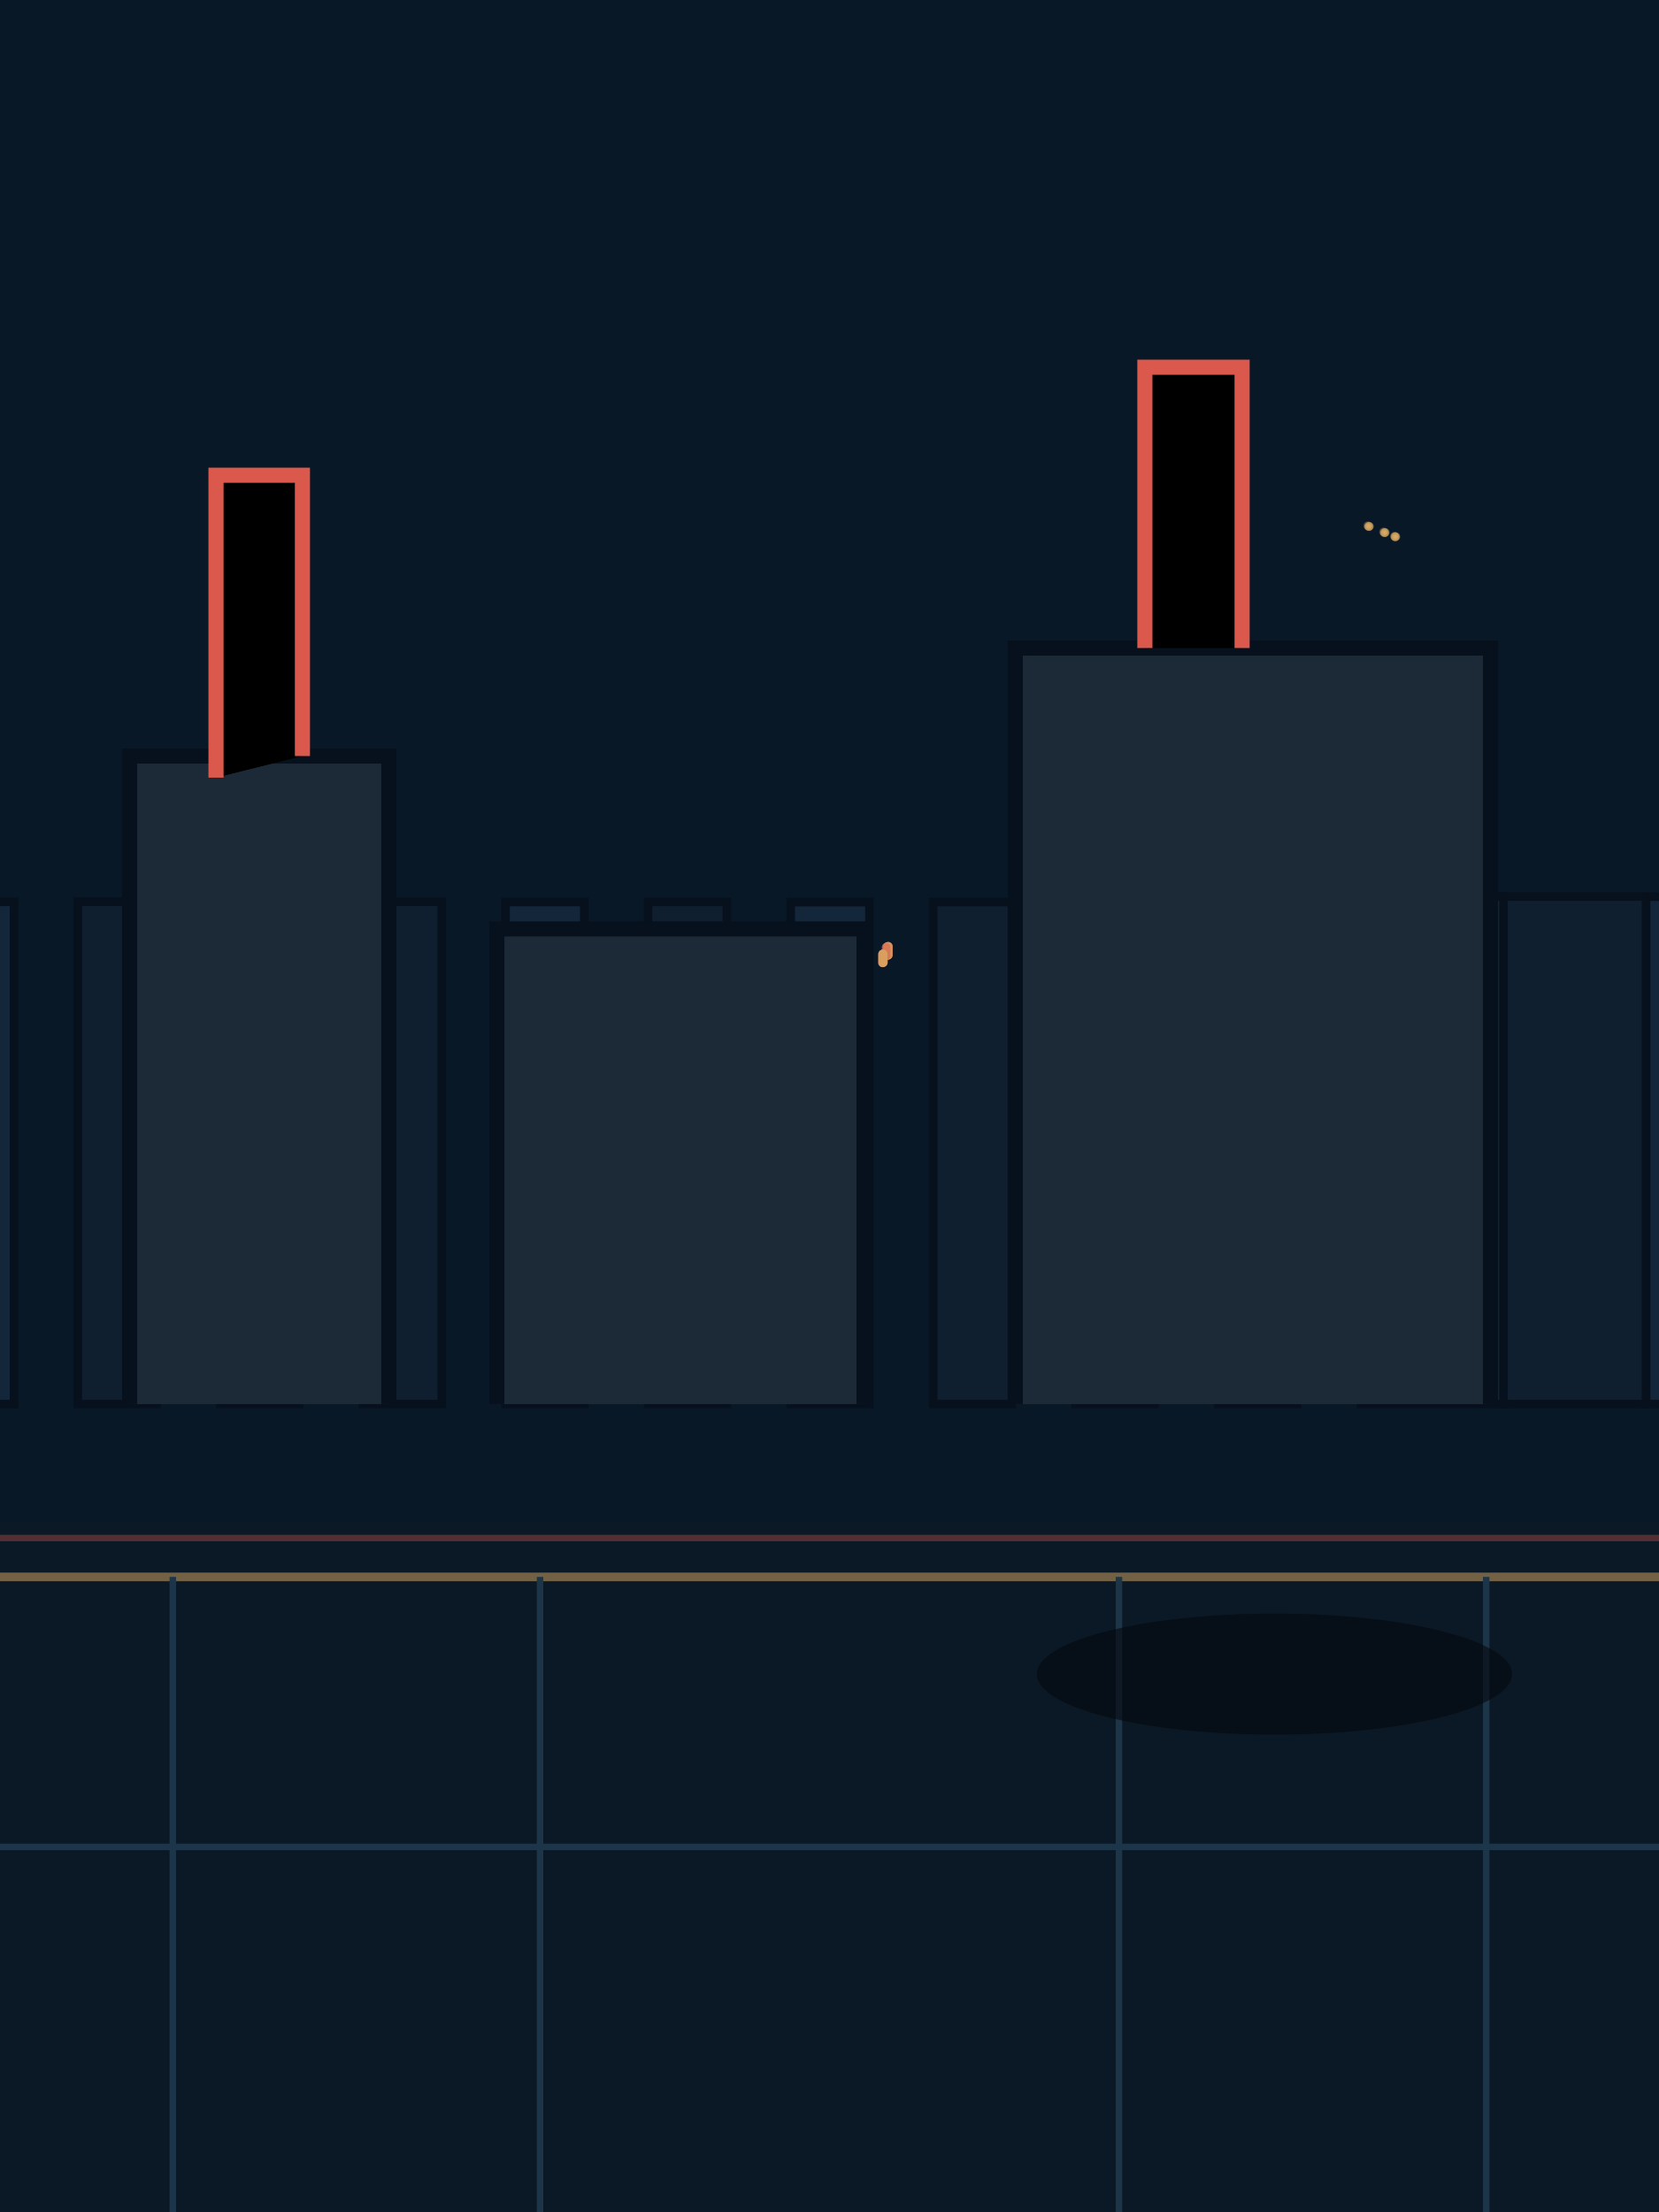
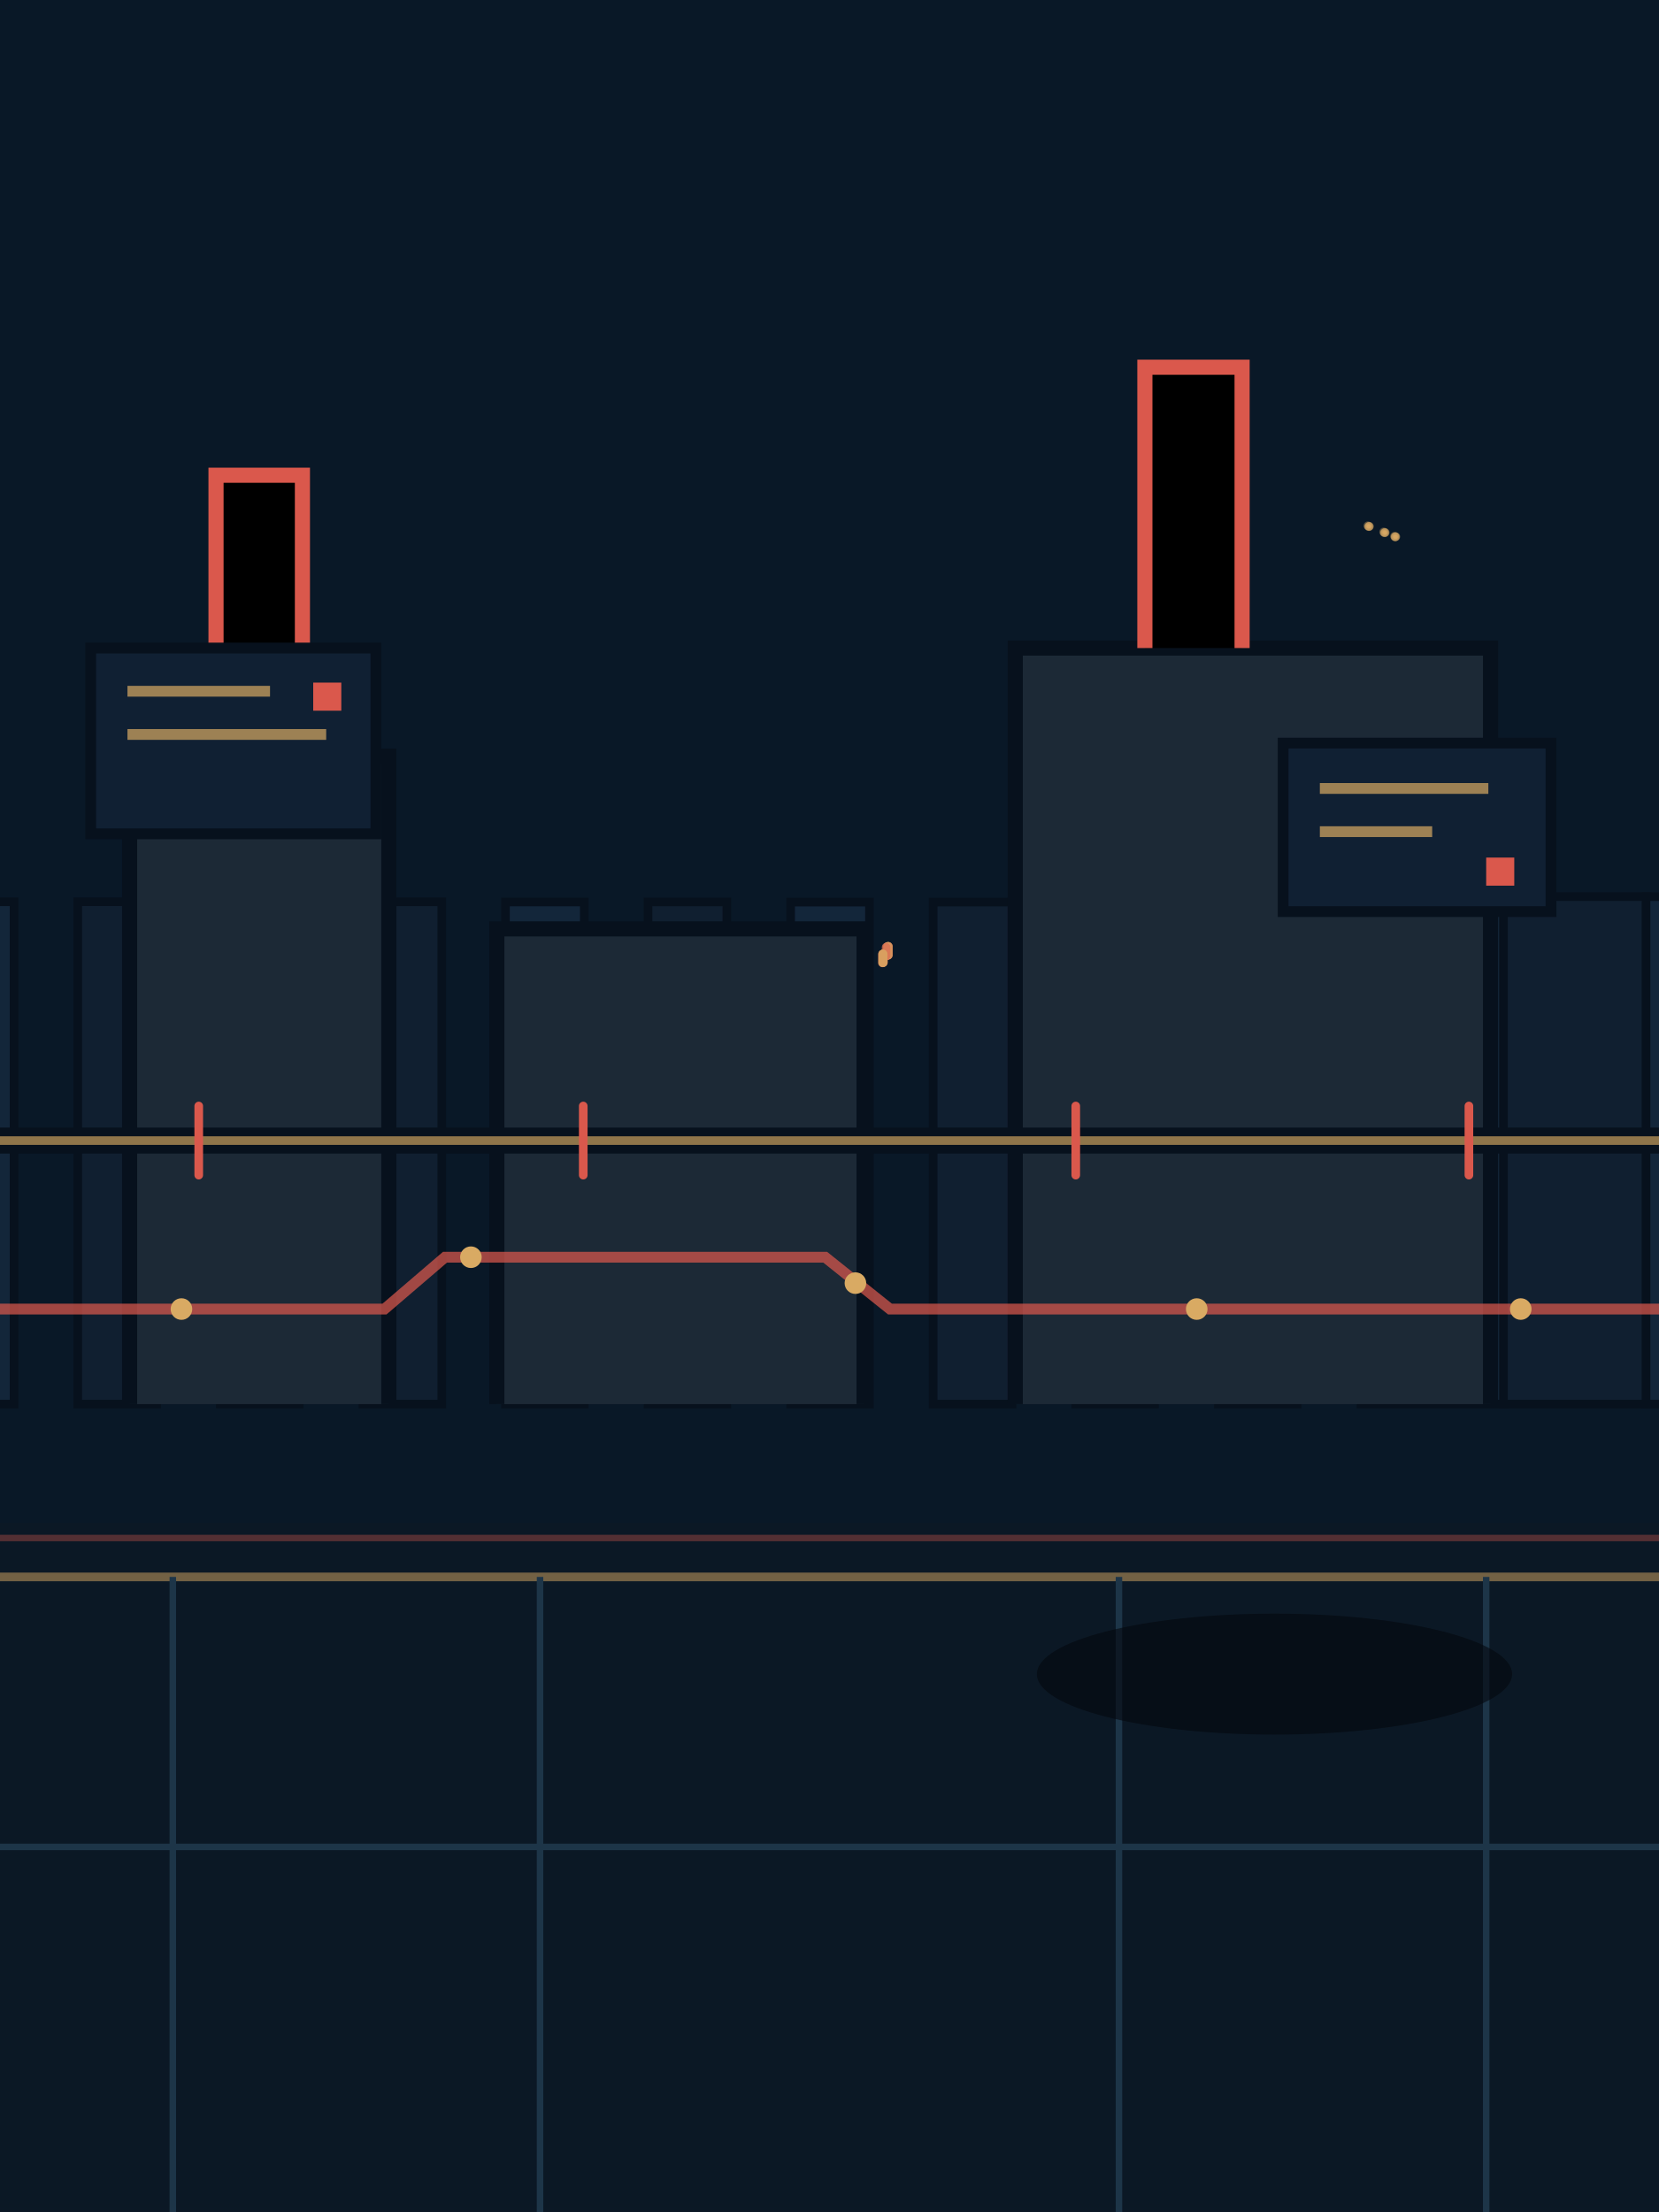
<svg xmlns="http://www.w3.org/2000/svg" width="768" height="1024" viewBox="0 0 768 1024">
  <rect width="768" height="1024" fill="#30262a" />
  <rect width="768" height="740" fill="#091827" />
  <circle cx="641.203" cy="246.51" r="1" fill="#d9aa63" opacity=".35" />
  <circle cx="641.126" cy="246.48" r="2" fill="#d9aa63" opacity=".35" />
  <circle cx="641.357" cy="246.57" r="1" fill="#d9aa63" opacity=".35" />
  <circle cx="641.28" cy="246.54" r="2" fill="#d9aa63" opacity=".35" />
  <circle cx="640.896" cy="246.63" r="1" fill="#d9aa63" opacity=".35" />
  <circle cx="640.819" cy="246.6" r="2" fill="#d9aa63" opacity=".35" />
  <circle cx="641.05" cy="246.69" r="1" fill="#d9aa63" opacity=".35" />
  <circle cx="640.973" cy="246.66" r="2" fill="#d9aa63" opacity=".35" />
  <circle cx="640.589" cy="246.27" r="1" fill="#d9aa63" opacity=".35" />
  <circle cx="640.512" cy="246.24" r="2" fill="#d9aa63" opacity=".35" />
  <circle cx="633.754" cy="243.6" r="1" fill="#d9aa63" opacity=".35" />
  <circle cx="633.83" cy="243.63" r="2" fill="#d9aa63" opacity=".35" />
  <circle cx="633.907" cy="243.66" r="1" fill="#d9aa63" opacity=".35" />
  <circle cx="633.984" cy="243.69" r="2" fill="#d9aa63" opacity=".35" />
  <circle cx="633.446" cy="243.72" r="1" fill="#d9aa63" opacity=".35" />
  <circle cx="633.523" cy="243.75" r="2" fill="#d9aa63" opacity=".35" />
  <circle cx="633.6" cy="243.78" r="1" fill="#d9aa63" opacity=".35" />
  <circle cx="633.677" cy="243.81" r="2" fill="#d9aa63" opacity=".35" />
  <circle cx="633.139" cy="243.36" r="1" fill="#d9aa63" opacity=".35" />
  <circle cx="633.216" cy="243.39" r="2" fill="#d9aa63" opacity=".35" />
  <circle cx="646.272" cy="248.49" r="1" fill="#d9aa63" opacity=".35" />
  <circle cx="646.195" cy="248.46" r="2" fill="#d9aa63" opacity=".35" />
  <circle cx="646.118" cy="248.43" r="1" fill="#d9aa63" opacity=".35" />
  <circle cx="646.042" cy="248.4" r="2" fill="#d9aa63" opacity=".35" />
  <circle cx="645.965" cy="248.61" r="1" fill="#d9aa63" opacity=".35" />
  <circle cx="645.888" cy="248.58" r="2" fill="#d9aa63" opacity=".35" />
  <circle cx="645.811" cy="248.55" r="1" fill="#d9aa63" opacity=".35" />
  <circle cx="645.734" cy="248.52" r="2" fill="#d9aa63" opacity=".35" />
  <circle cx="645.658" cy="248.25" r="1" fill="#d9aa63" opacity=".35" />
  <circle cx="645.581" cy="248.22" r="2" fill="#d9aa63" opacity=".35" />
  <path d="M-30 650V417.45L-30,417.45 6.506,417.45V650Z" fill="#13263a" stroke="#07111d" stroke-width="4" />
  <path d="M36 650V417.425L36,417.425 72.511,417.425V650Z" fill="#101f30" stroke="#07111d" stroke-width="4" />
  <path d="M102 650V417.5L102,417.5 138.517,417.5V650Z" fill="#13263a" stroke="#07111d" stroke-width="4" />
  <path d="M168 650V417.475L168,417.475 204.523,417.475V650Z" fill="#101f30" stroke="#07111d" stroke-width="4" />
  <path d="M234 650V417.55L234,417.55 270.484,417.55V650Z" fill="#13263a" stroke="#07111d" stroke-width="4" />
  <path d="M300 650V417.525L300,417.525 336.49,417.525V650Z" fill="#101f30" stroke="#07111d" stroke-width="4" />
  <path d="M366 650V417.6L366,417.6 402.495,417.6V650Z" fill="#13263a" stroke="#07111d" stroke-width="4" />
  <path d="M432 650V417.575L432,417.575 468.5,417.575V650Z" fill="#101f30" stroke="#07111d" stroke-width="4" />
  <path d="M498 650V417.65L498,417.65 534.462,417.65V650Z" fill="#13263a" stroke="#07111d" stroke-width="4" />
  <path d="M564 650V417.625L564,417.625 600.467,417.625V650Z" fill="#101f30" stroke="#07111d" stroke-width="4" />
  <path d="M630 650V415.025L630,415.025 696.432,415.025V650Z" fill="#13263a" stroke="#07111d" stroke-width="4" />
  <path d="M696 650V415.05L696,415.05 762.426,415.05V650Z" fill="#101f30" stroke="#07111d" stroke-width="4" />
  <path d="M762 650V415.075L762,415.075 828.442,415.075V650Z" fill="#13263a" stroke="#07111d" stroke-width="4" />
  <rect x="408.872" y="436.192" width="4" height="8" rx="2" fill="#da584c" opacity=".55" />
  <rect x="408.8" y="436.228" width="4" height="8" rx="2" fill="#d9aa63" opacity=".55" />
  <rect x="409.016" y="436.264" width="4" height="8" rx="2" fill="#d9aa63" opacity=".55" />
  <rect x="408.944" y="436.3" width="4" height="8" rx="2" fill="#da584c" opacity=".55" />
  <rect x="409.16" y="436.048" width="4" height="8" rx="2" fill="#d9aa63" opacity=".55" />
  <rect x="409.088" y="436.084" width="4" height="8" rx="2" fill="#d9aa63" opacity=".55" />
  <rect x="409.304" y="436.12" width="4" height="8" rx="2" fill="#da584c" opacity=".55" />
  <rect x="409.232" y="436.156" width="4" height="8" rx="2" fill="#d9aa63" opacity=".55" />
  <rect x="408.296" y="436.48" width="4" height="8" rx="2" fill="#d9aa63" opacity=".55" />
  <rect x="408.224" y="436.516" width="4" height="8" rx="2" fill="#da584c" opacity=".55" />
  <rect x="406.64" y="439.684" width="4" height="8" rx="2" fill="#d9aa63" opacity=".55" />
  <rect x="406.712" y="439.648" width="4" height="8" rx="2" fill="#d9aa63" opacity=".55" />
  <rect x="406.496" y="439.756" width="4" height="8" rx="2" fill="#da584c" opacity=".55" />
  <rect x="406.568" y="439.72" width="4" height="8" rx="2" fill="#d9aa63" opacity=".55" />
  <rect x="406.928" y="439.54" width="4" height="8" rx="2" fill="#d9aa63" opacity=".55" />
  <rect x="407" y="439.504" width="4" height="8" rx="2" fill="#da584c" opacity=".55" />
  <rect x="406.784" y="439.612" width="4" height="8" rx="2" fill="#d9aa63" opacity=".55" />
  <rect x="406.856" y="439.576" width="4" height="8" rx="2" fill="#d9aa63" opacity=".55" />
  <path d="M60 650V350h120v300M230 650V430h170v220M470 650V300h220v350" fill="#1c2936" stroke="#07111d" stroke-width="7" />
  <path d="M100 360V220h40v130M530 300V170h45v130" stroke="#da584c" stroke-width="7" />
+   <g id="apn-editorial-motifs">
+     <g id="billboard" fill="#102033" stroke="#07111d" stroke-width="5">
+       <path d="M42 300h132v86H42zM594 344h124v78H594z" />
+       <path d="M59 320h66M59 340h92M611 365h78M611 385h52" fill="none" stroke="#d9aa63" stroke-width="5" opacity=".7" />
+       <path d="M145 316h13v13h-13zM688 397h13v13h-13z" fill="#da584c" stroke="none" />
+     </g>
+     <g id="signal-rail" fill="none" stroke-linecap="round">
+       <path d="M0 528H768" stroke="#07111d" stroke-width="12" />
+       <path d="M0 528H768" stroke="#d9aa63" stroke-width="4" opacity=".65" />
+       <path d="M92 512v32M270 512v32M498 512v32M680 512v32" stroke="#da584c" stroke-width="4" />
+     </g>
+     <path id="patchline" d="M0 606h178l28-24h176l30 24h356" fill="none" stroke="#da584c" stroke-width="5" opacity=".72" />
+     <g id="archive-lights" fill="#d9aa63">
+       <circle cx="84" cy="606" r="5" />
+       <circle cx="218" cy="582" r="5" />
+       <circle cx="396" cy="594" r="5" />
+       <circle cx="554" cy="606" r="5" />
+       <circle cx="704" cy="606" r="5" />
+     </g>
+   </g>
  <path d="M0 705H768V1024H0Z" fill="#0b1825" />
  <path d="M0 730H768" stroke="#d9aa63" stroke-width="4" opacity=".5" />
  <path d="M0 855H768M80 730V1024M250 730V1024M518 730V1024M688 730V1024" stroke="#1d3548" stroke-width="3" />
  <ellipse cx="590" cy="775" rx="110" ry="28" fill="#03070d" opacity=".6" />
  <path d="M0 712H768" stroke="#da584c" stroke-width="3" opacity=".35" />
</svg>
